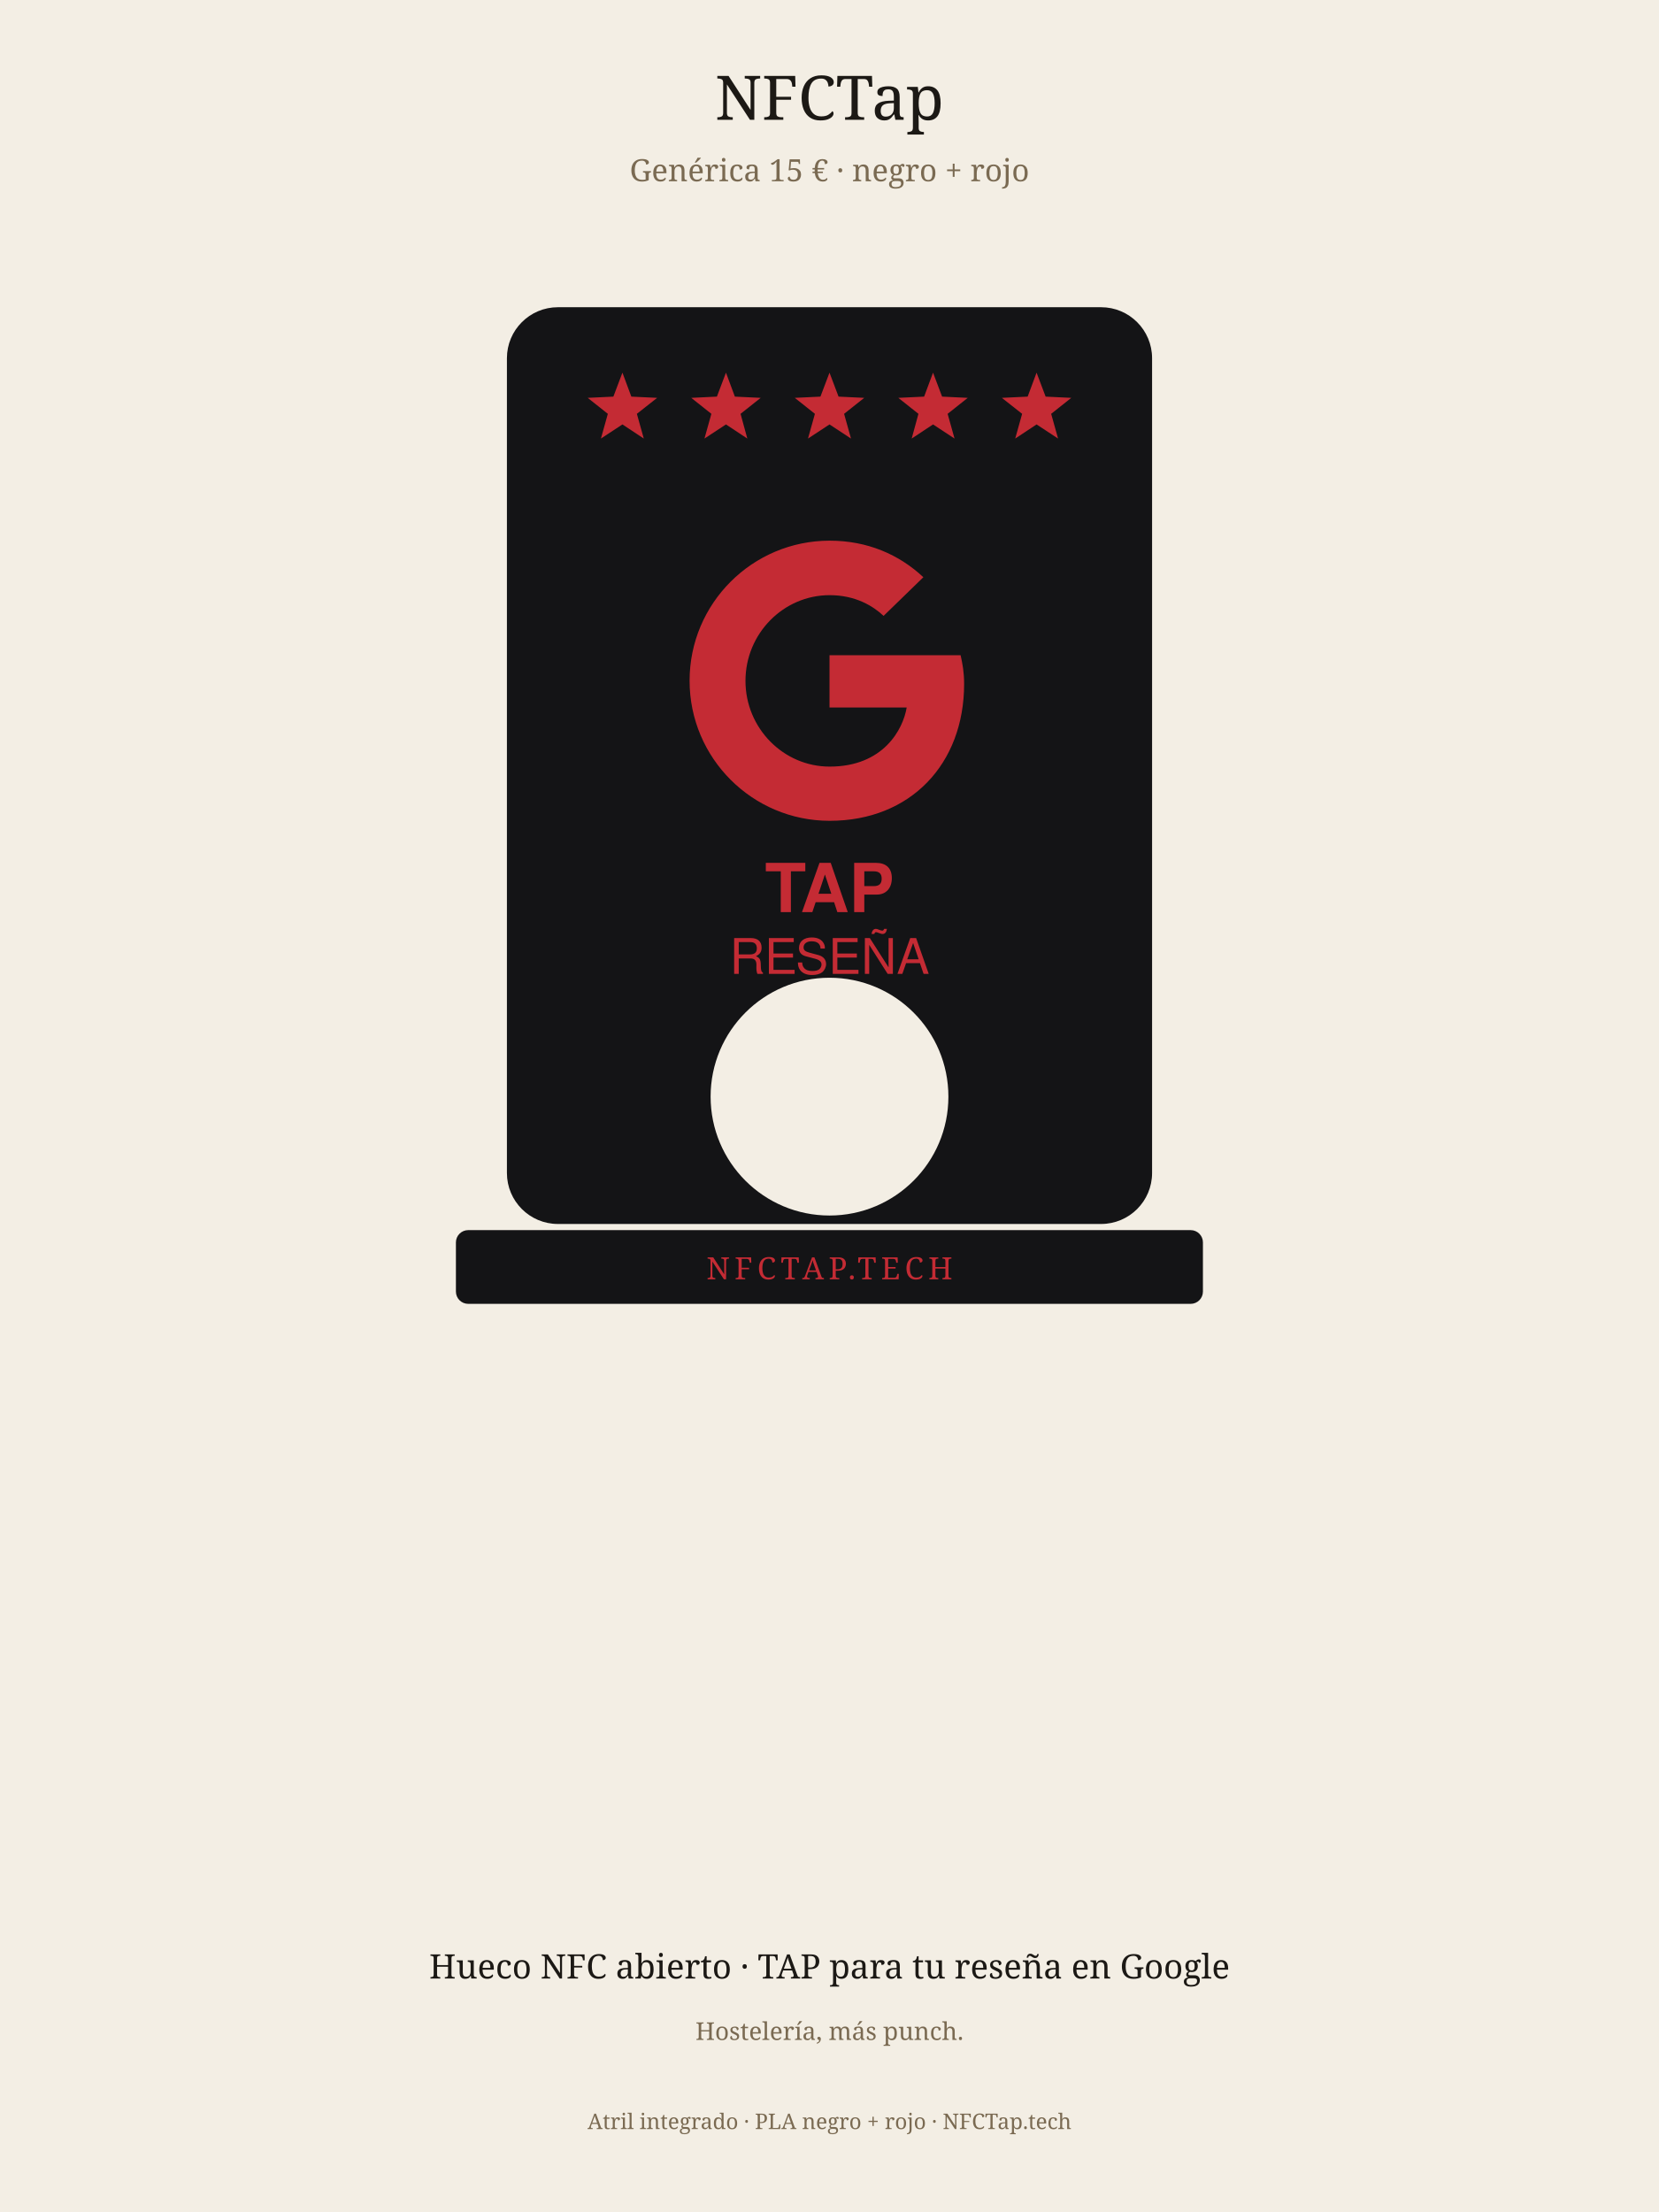
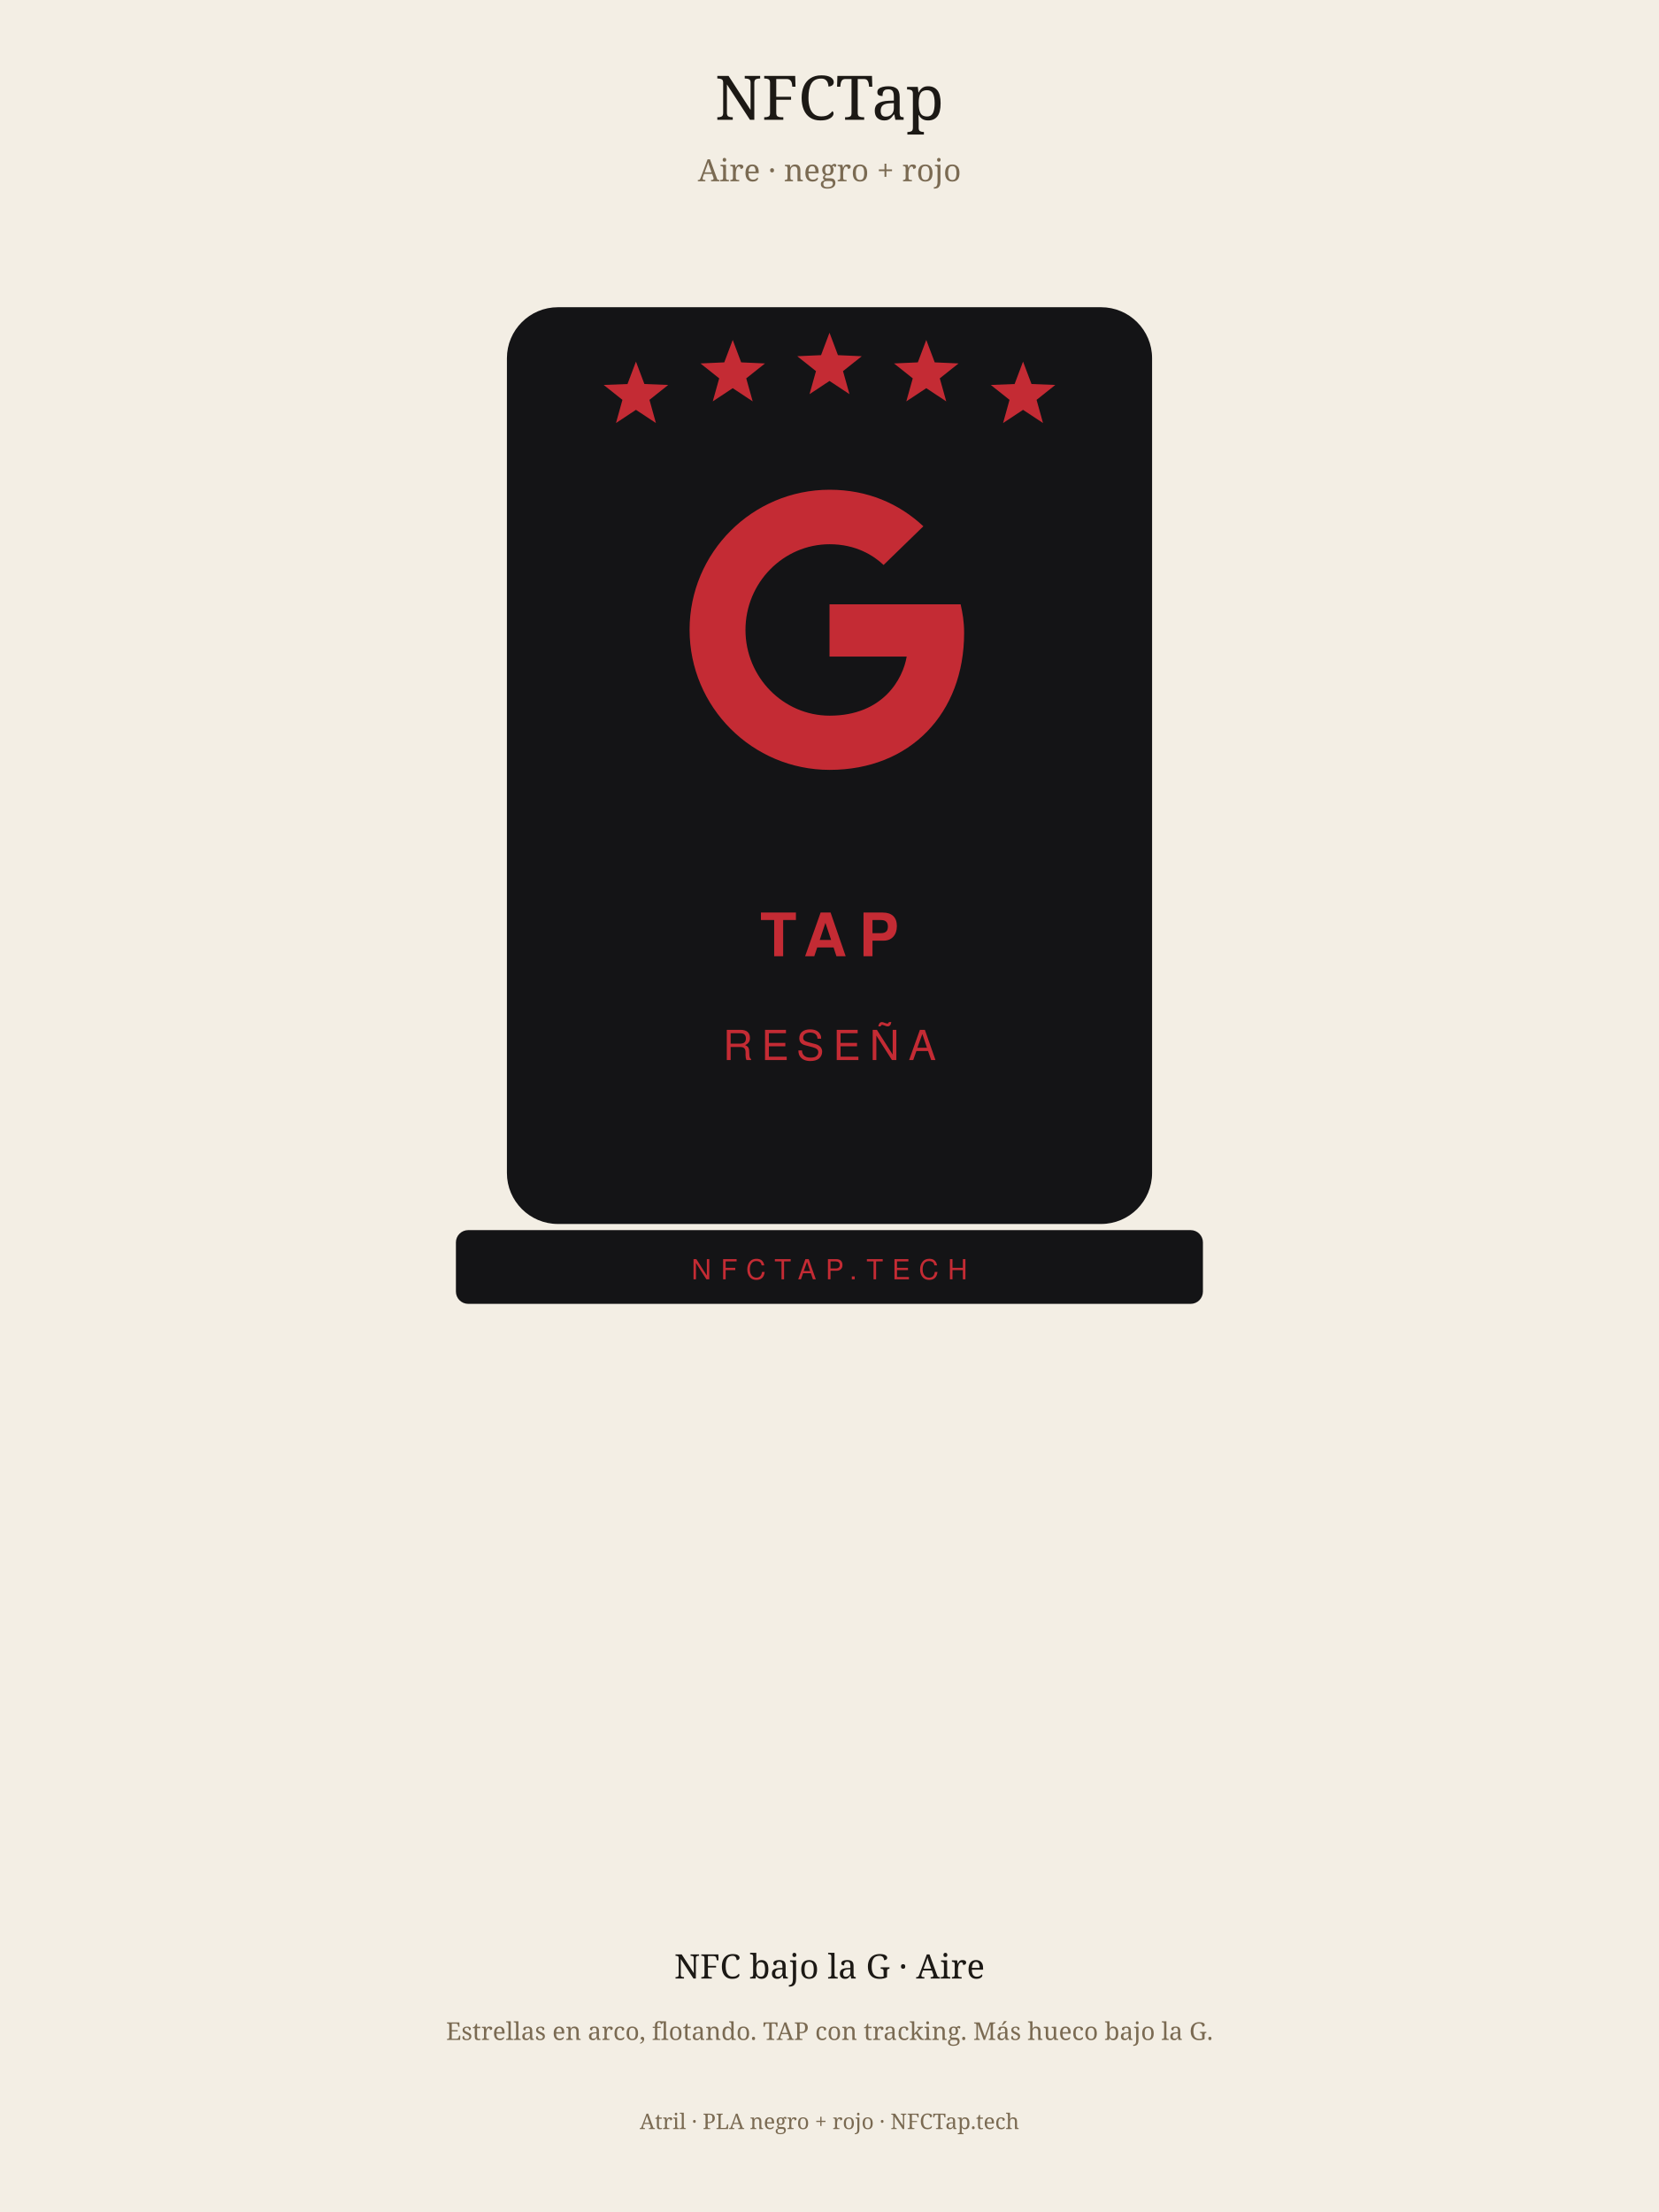
<svg xmlns="http://www.w3.org/2000/svg" viewBox="0 0 1080 1440" width="1080" height="1440">
  <rect width="1080" height="1440" fill="#F3EEE4" />
  <text x="540" y="78" text-anchor="middle" fill="#1C1915" font-family="Georgia, serif" font-size="40">NFCTap</text>
-   <text x="540" y="118" text-anchor="middle" fill="#7A6A52" font-family="Georgia, serif" font-size="20">Genérica 15 € · negro + rojo</text>
+   <text x="540" y="118" text-anchor="middle" fill="#7A6A52" font-family="Georgia, serif" font-size="20">Aire · negro + rojo</text>
  <rect x="330.0" y="200.0" width="420.0" height="596.8" rx="33.2" fill="#141416" />
-   <polygon points="405.2,242.6 411.0,258.2 427.8,259.0 414.6,269.4 419.1,285.5 405.2,276.3 391.2,285.5 395.7,269.4 382.6,259.0 399.3,258.2" fill="#C42B34" />
-   <polygon points="472.6,242.6 478.4,258.2 495.2,259.0 482.1,269.4 486.5,285.5 472.6,276.3 458.6,285.5 463.1,269.4 450.0,259.0 466.7,258.2" fill="#C42B34" />
-   <polygon points="540.0,242.6 545.9,258.2 562.6,259.0 549.5,269.4 554.0,285.5 540.0,276.3 526.0,285.5 530.5,269.4 517.4,259.0 534.1,258.2" fill="#C42B34" />
-   <polygon points="607.4,242.6 613.3,258.2 630.0,259.0 616.9,269.4 621.4,285.5 607.4,276.3 593.5,285.5 597.9,269.4 584.8,259.0 601.6,258.2" fill="#C42B34" />
-   <polygon points="674.8,242.6 680.7,258.2 697.4,259.0 684.3,269.4 688.8,285.5 674.8,276.3 660.9,285.5 665.4,269.4 652.2,259.0 669.0,258.2" fill="#C42B34" />
-   <g transform="translate(448.816 351.974) scale(10.13158)">
+   <polygon points="414.0,235.4 419.5,250.0 435.0,250.6 422.8,260.3 427.0,275.4 414.0,266.8 401.0,275.4 405.2,260.3 393.0,250.6 408.5,250.0" fill="#C42B34" />
+   <polygon points="477.0,221.3 482.5,235.9 498.0,236.6 485.8,246.3 490.0,261.3 477.0,252.7 464.0,261.3 468.2,246.3 456.0,236.6 471.5,235.9" fill="#C42B34" />
+   <polygon points="540.0,216.6 545.5,231.2 561.0,231.9 548.8,241.6 553.0,256.6 540.0,248.0 527.0,256.6 531.2,241.6 519.0,231.9 534.5,231.2" fill="#C42B34" />
+   <polygon points="603.0,221.3 608.5,235.9 624.0,236.6 611.8,246.3 616.0,261.3 603.0,252.7 590.0,261.3 594.2,246.3 582.0,236.6 597.5,235.9" fill="#C42B34" />
+   <polygon points="666.0,235.4 671.5,250.0 687.0,250.6 674.8,260.3 679.0,275.4 666.0,266.8 653.0,275.4 657.2,260.3 645.0,250.6 660.5,250.0" fill="#C42B34" />
+   <g transform="translate(448.816 318.816) scale(10.13158)">
    <path d="M9.001 10.71V7.362h8.424c.126.567.225 1.098.225 1.845 0 5.139-3.447 8.793-8.64 8.793-4.968 0-9-4.032-9-9s4.032-9 9-9c2.43 0 4.464.891 6.021 2.349l-2.556 2.484c-.648-.612-1.782-1.332-3.465-1.332-2.979 0-5.409 2.475-5.409 5.508s2.43 5.508 5.409 5.508c3.447 0 4.716-2.385 4.95-3.798H9.001v-.009z" fill="#C42B34" />
  </g>
-   <text x="540" y="593.8" text-anchor="middle" fill="#C42B34" font-family="Outfit, Helvetica, Arial, sans-serif" font-size="44" font-weight="700">TAP</text>
-   <text x="540" y="634.0" text-anchor="middle" fill="#C42B34" font-family="Outfit, Helvetica, Arial, sans-serif" font-size="32">RESEÑA</text>
-   <circle cx="540" cy="713.9" r="77.4" fill="#F3EEE4" />
+   <text x="540" y="622.5" text-anchor="middle" fill="#C42B34" font-family="Helvetica Neue, Helvetica, Arial, sans-serif" font-size="39" font-weight="600" letter-spacing="7.9">TAP</text>
+   <text x="540" y="690.1" text-anchor="middle" fill="#C42B34" font-family="Helvetica Neue, Helvetica, Arial, sans-serif" font-size="27" font-weight="500" letter-spacing="5.8">RESEÑA</text>
  <rect x="296.8" y="800.8" width="486.3" height="48" rx="8" fill="#141416" />
-   <text x="540" y="832.8" text-anchor="middle" fill="#C42B34" font-family="Georgia, serif" font-size="20" letter-spacing="3">NFCTAP.TECH</text>
-   <text x="540" y="1288" text-anchor="middle" fill="#1C1915" font-family="Georgia, serif" font-size="22">Hueco NFC abierto · TAP para tu reseña en Google</text>
-   <text x="540" y="1328" text-anchor="middle" fill="#7A6A52" font-family="Georgia, serif" font-size="16">Hostelería, más punch.</text>
-   <text x="540" y="1386" text-anchor="middle" fill="#7A6A52" font-family="Georgia, serif" font-size="14">Atril integrado · PLA negro + rojo · NFCTap.tech</text>
+   <text x="540" y="832.8" text-anchor="middle" fill="#C42B34" font-family="Helvetica Neue, Helvetica, Arial, sans-serif" font-size="18" letter-spacing="6">NFCTAP.TECH</text>
+   <text x="540" y="1288" text-anchor="middle" fill="#1C1915" font-family="Georgia, serif" font-size="22">NFC bajo la G · Aire</text>
+   <text x="540" y="1328" text-anchor="middle" fill="#7A6A52" font-family="Georgia, serif" font-size="16">Estrellas en arco, flotando. TAP con tracking. Más hueco bajo la G.</text>
+   <text x="540" y="1386" text-anchor="middle" fill="#7A6A52" font-family="Georgia, serif" font-size="14">Atril · PLA negro + rojo · NFCTap.tech</text>
</svg>
